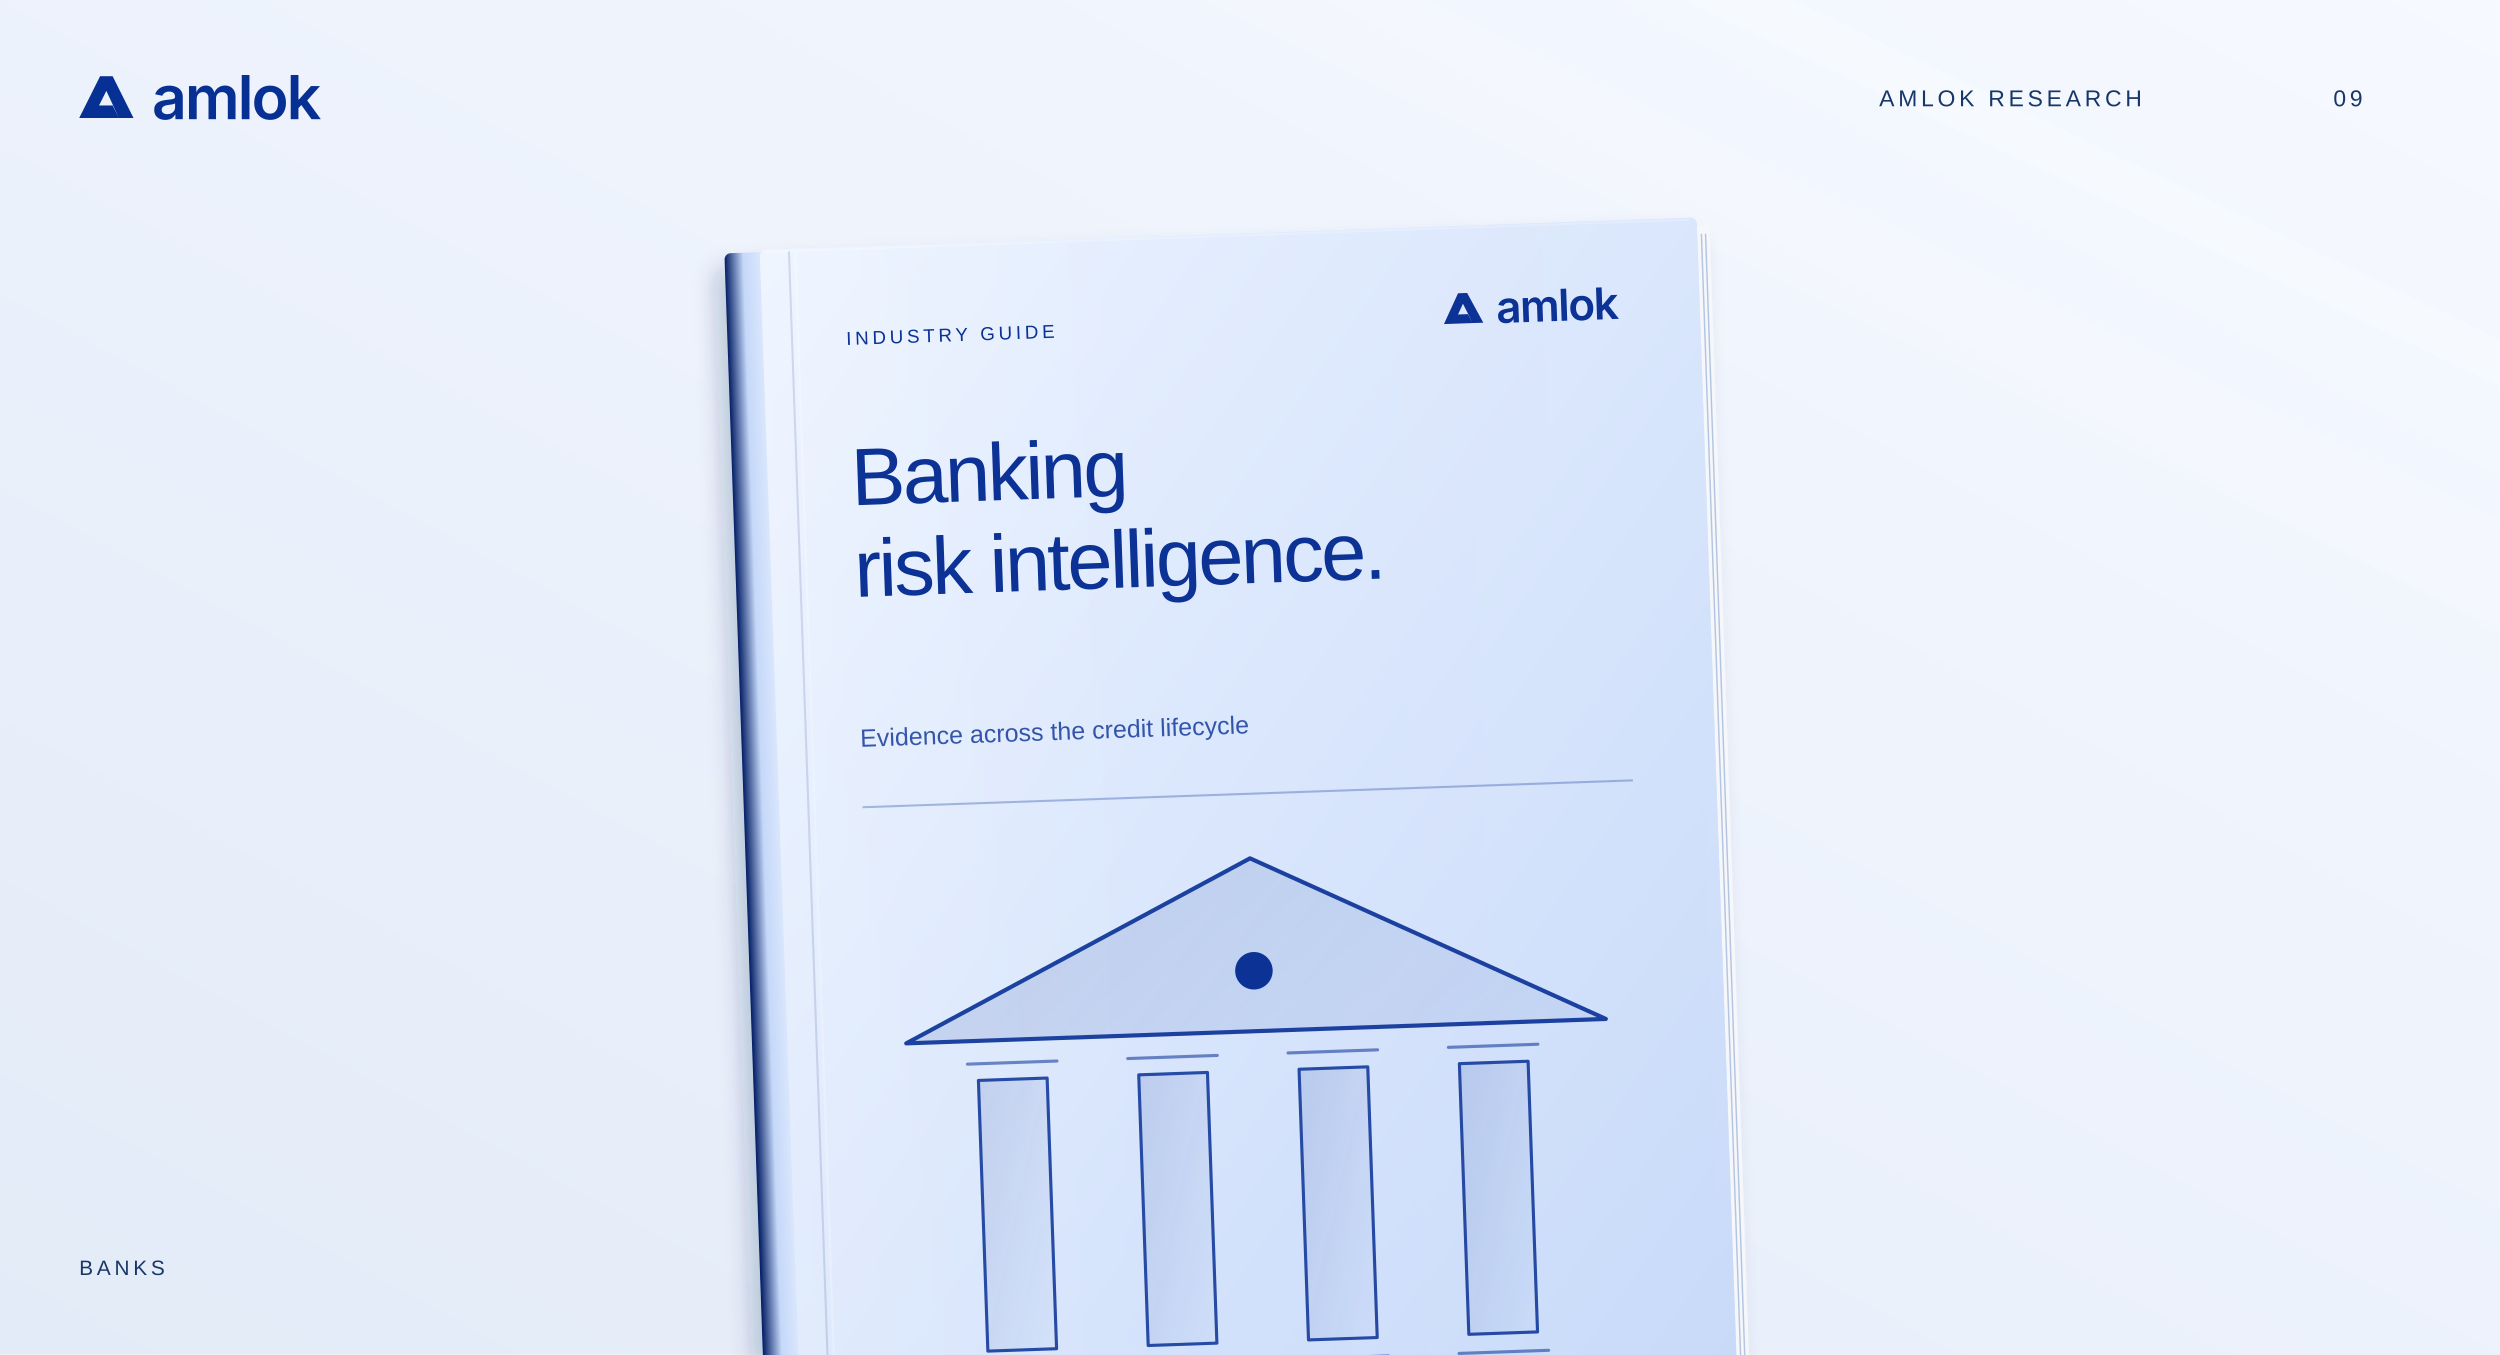
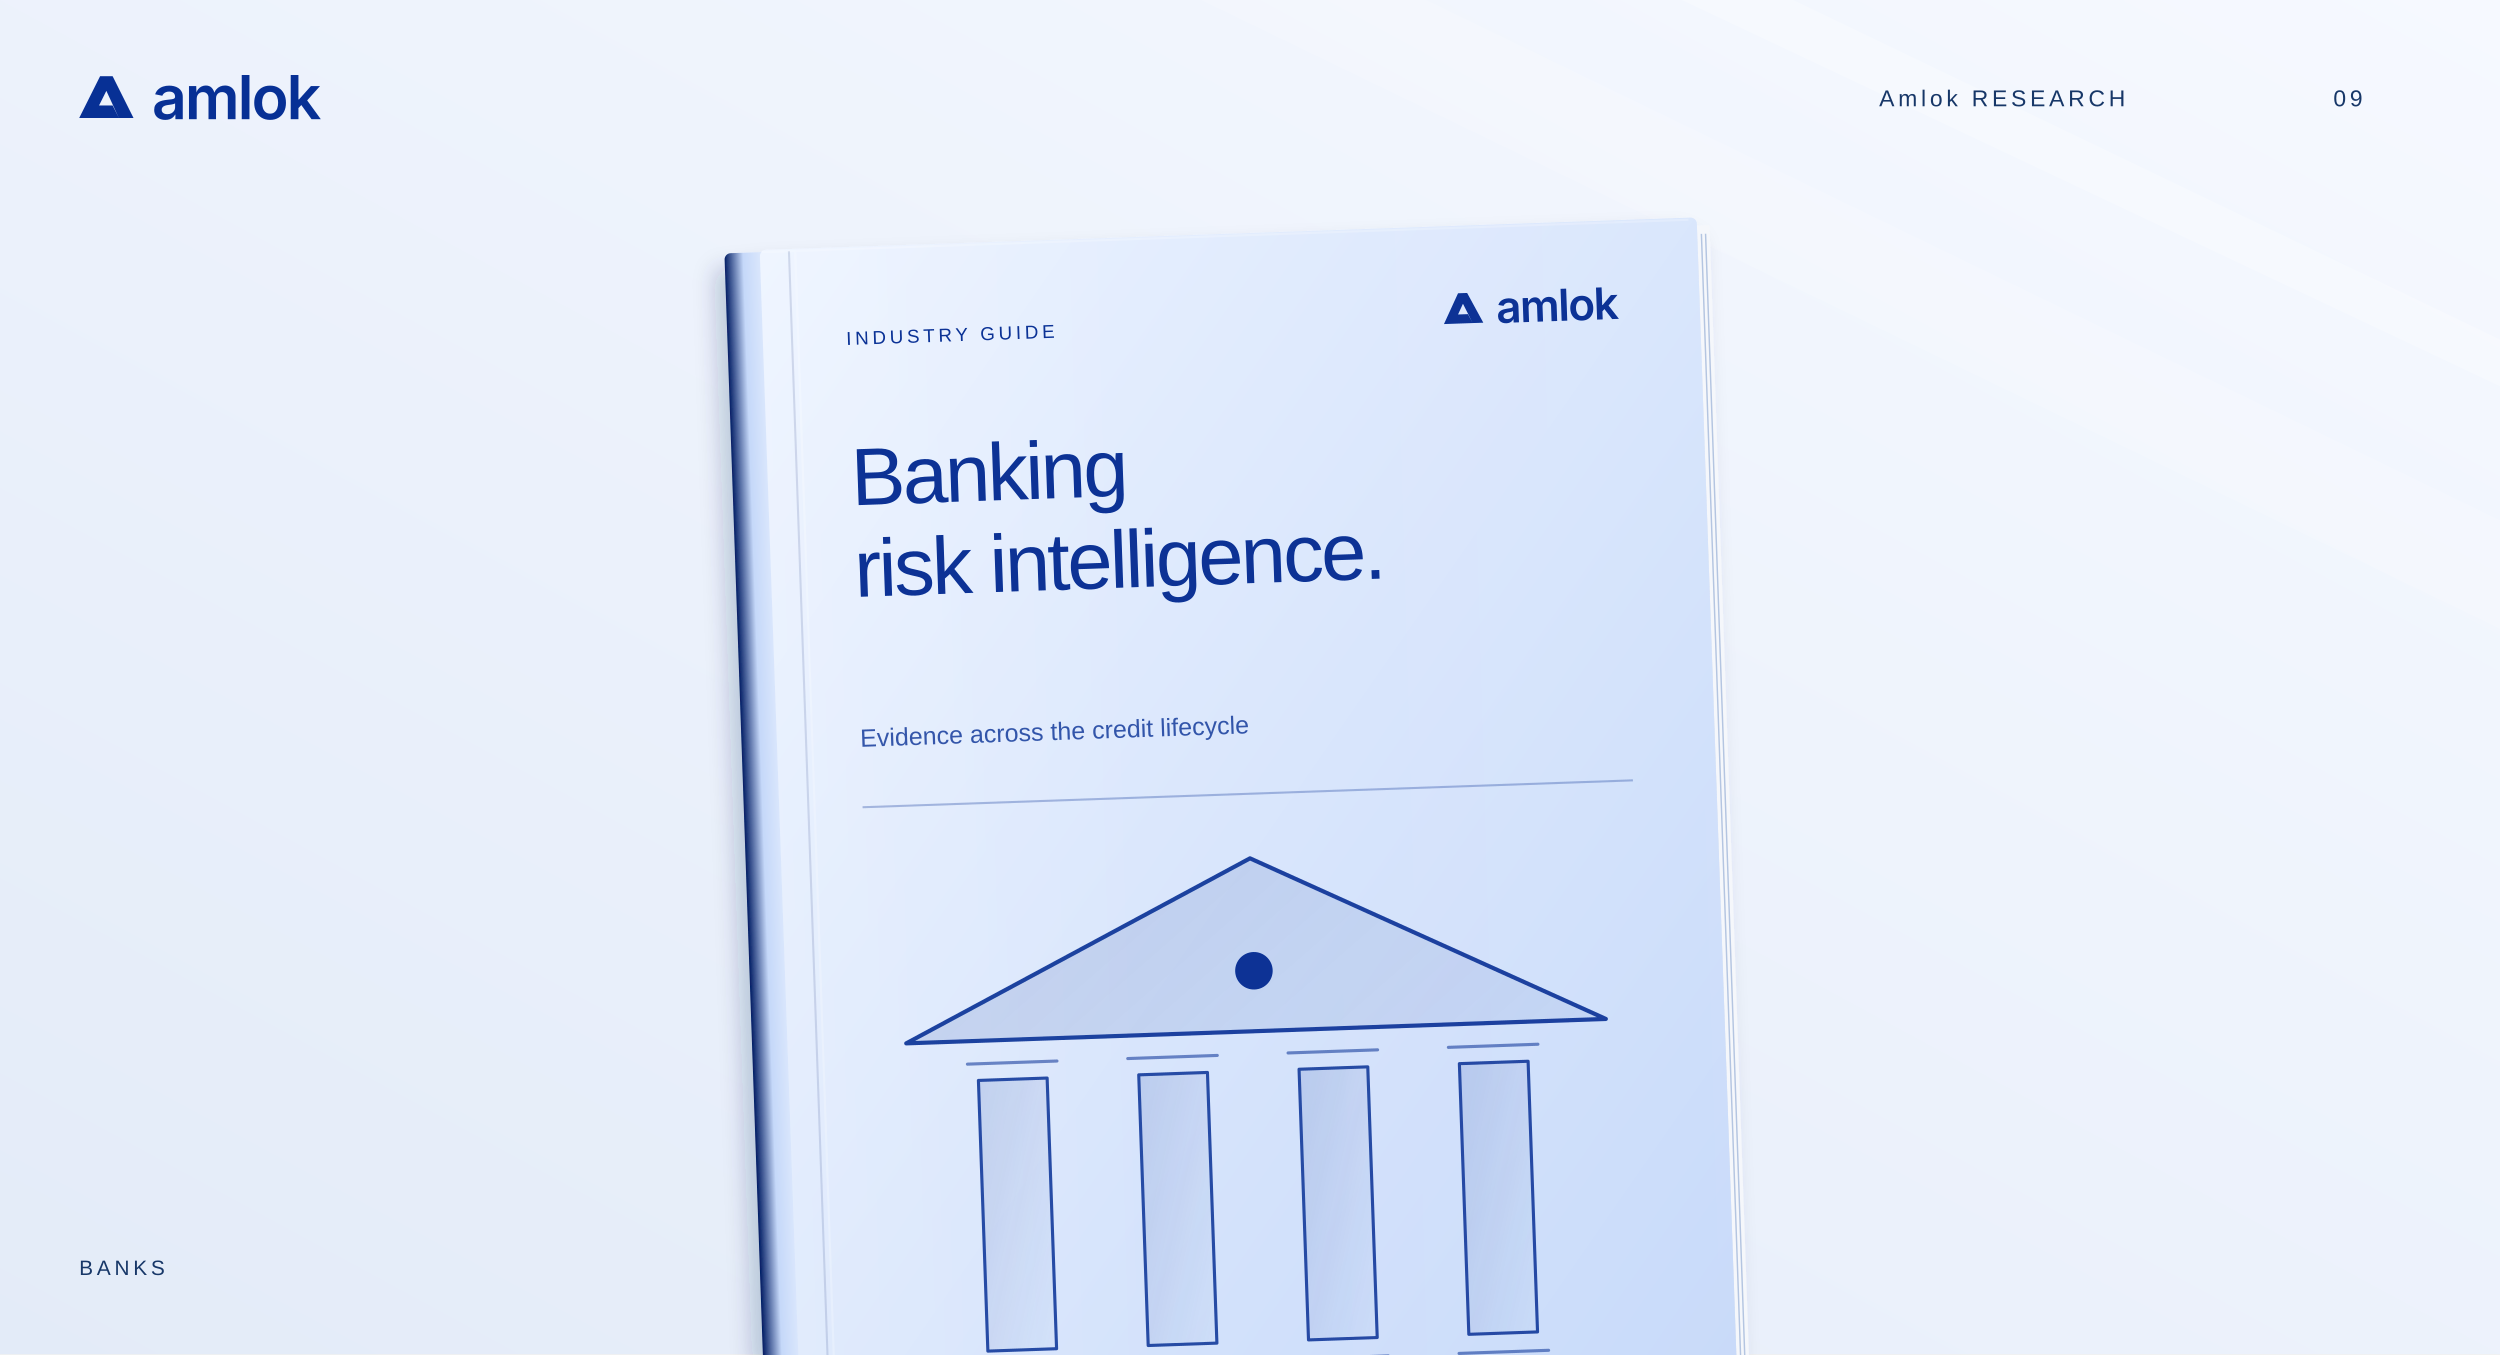
<svg xmlns="http://www.w3.org/2000/svg" width="1200" height="650" viewBox="0 0 1200 650">
  <defs>
    <linearGradient id="backdrop" x1="0" y1="1" x2="1" y2="0">
      <stop stop-color="#e3ebf8" />
      <stop offset="1" stop-color="#f6f9ff" />
    </linearGradient>
    <linearGradient id="cover" x1="0" y1="0" x2="1" y2="1">
      <stop stop-color="#ecf3ff" />
      <stop offset="1" stop-color="#c5d8f9" />
    </linearGradient>
    <linearGradient id="spine">
      <stop stop-color="#021d64" />
      <stop offset=".3" stop-color="#c5d8f9" />
      <stop offset=".82" stop-color="#ecf3ff" />
      <stop offset="1" stop-color="#c5d8f9" />
    </linearGradient>
    <linearGradient id="glass" x1="0" y1="0" x2="1" y2="1">
      <stop stop-color="#073095" stop-opacity=".16" />
      <stop offset="1" stop-color="#073095" stop-opacity=".02" />
    </linearGradient>
    <linearGradient id="sheen">
      <stop stop-color="#fff" stop-opacity=".16" />
      <stop offset=".4" stop-color="#fff" stop-opacity="0" />
      <stop offset="1" stop-color="#fff" stop-opacity=".03" />
    </linearGradient>
    <filter id="shadow" x="-70%" y="-30%" width="220%" height="180%">
      <feDropShadow dx="-28" dy="30" stdDeviation="25" flood-color="#031e59" flood-opacity=".26" />
      <feDropShadow dx="-5" dy="7" stdDeviation="5" flood-color="#031e59" flood-opacity=".2" />
    </filter>
  </defs>
  <rect width="1200" height="650" fill="url(#backdrop)" />
  <path d="M540-70L1250 274V326L432-70Z" fill="#fff" opacity=".14" />
  <path d="M715-70L1250 187V209L659-70Z" fill="#fff" opacity=".24" />
  <svg x="38" y="36" width="116" height="21.56" viewBox="4.125 17.449 158.973 29.553" fill="#073095">
    <path transform="translate(0 10) scale(1.375)" d="M3 26 13 6h6l10 20h-7L16 13l-3.5 7H19l3 6H3Z" />
    <path d="M60.798 47.002Q58.721 47.002 57.06 46.253Q55.398 45.503 54.438 44.034Q53.477 42.566 53.477 40.41Q53.477 38.563 54.17 37.356Q54.863 36.149 56.05 35.426Q57.238 34.703 58.724 34.332Q60.21 33.962 61.797 33.795Q63.708 33.583 64.893 33.425Q66.077 33.267 66.638 32.918Q67.198 32.568 67.198 31.83V31.727Q67.198 30.648 66.764 29.902Q66.33 29.155 65.484 28.756Q64.637 28.357 63.387 28.357Q62.12 28.357 61.19 28.747Q60.259 29.137 59.671 29.76Q59.084 30.384 58.809 31.11L54.102 30.145Q54.752 28.209 56.1 26.948Q57.448 25.688 59.318 25.065Q61.188 24.441 63.367 24.441Q64.904 24.441 66.476 24.807Q68.048 25.173 69.361 26.024Q70.674 26.876 71.475 28.325Q72.275 29.773 72.275 31.952V46.551H67.419V43.54H67.213Q66.736 44.47 65.877 45.26Q65.018 46.049 63.759 46.526Q62.499 47.002 60.798 47.002ZM62.1 43.229Q63.673 43.229 64.821 42.608Q65.968 41.987 66.597 40.956Q67.227 39.925 67.227 38.716V36.132Q66.977 36.337 66.388 36.51Q65.798 36.684 65.061 36.819Q64.323 36.954 63.615 37.051Q62.908 37.148 62.414 37.213Q61.271 37.362 60.357 37.722Q59.444 38.082 58.92 38.716Q58.397 39.35 58.397 40.354Q58.397 41.297 58.877 41.936Q59.358 42.574 60.191 42.902Q61.023 43.229 62.1 43.229Z" />
    <path d="M76.361 46.551V24.715H81.129L81.324 29.963H80.952Q81.43 28.024 82.414 26.792Q83.398 25.559 84.718 24.963Q86.038 24.366 87.48 24.366Q89.841 24.366 91.298 25.852Q92.755 27.338 93.354 30.213H92.744Q93.198 28.263 94.283 26.963Q95.367 25.662 96.863 25.014Q98.359 24.366 100.055 24.366Q102.019 24.366 103.589 25.222Q105.159 26.077 106.072 27.734Q106.986 29.391 106.986 31.824V46.551H101.909V32.604Q101.909 30.578 100.799 29.636Q99.689 28.694 98.128 28.694Q96.902 28.694 96.007 29.222Q95.111 29.749 94.63 30.679Q94.148 31.609 94.148 32.841V46.551H89.198V32.379Q89.198 30.703 88.163 29.699Q87.128 28.694 85.505 28.694Q84.397 28.694 83.467 29.209Q82.537 29.724 81.987 30.717Q81.437 31.709 81.437 33.166V46.551Z" />
    <path d="M116.153 17.449V46.551H111.077V17.449Z" />
    <path d="M129.723 46.991Q126.543 46.991 124.198 45.582Q121.852 44.172 120.571 41.636Q119.289 39.101 119.289 35.741Q119.289 32.345 120.571 29.803Q121.852 27.261 124.198 25.851Q126.543 24.441 129.723 24.441Q132.915 24.441 135.259 25.851Q137.604 27.261 138.886 29.803Q140.167 32.345 140.167 35.741Q140.167 39.101 138.886 41.636Q137.604 44.172 135.259 45.582Q132.915 46.991 129.723 46.991ZM129.723 42.87Q131.501 42.87 132.677 41.913Q133.853 40.955 134.431 39.335Q135.009 37.714 135.009 35.727Q135.009 33.721 134.431 32.098Q133.853 30.476 132.677 29.519Q131.501 28.563 129.723 28.563Q127.95 28.563 126.783 29.519Q125.616 30.476 125.037 32.092Q124.459 33.709 124.459 35.727Q124.459 37.714 125.037 39.335Q125.616 40.955 126.783 41.913Q127.95 42.87 129.723 42.87Z" />
    <path d="M147.944 39.669V33.521H148.751L156.624 24.715H162.59L152.935 35.473H151.884ZM143.301 46.551V17.449H148.377V46.551ZM156.99 46.551 149.84 36.605 153.282 33.007 163.098 46.551Z" />
  </svg>
  <g fill="#173768" font-family="Arial, sans-serif" font-size="11" letter-spacing="1.8">
-     <text x="902" y="51">AMLOK RESEARCH</text>
+     <text x="902" y="51">Amlok RESEARCH</text>
    <text x="1120" y="51">09</text>
    <text x="38" y="612" font-size="10">BANKS</text>
  </g>
  <g filter="url(#shadow)">
    <g transform="translate(375 112) rotate(-2 225 300)">
      <rect x="-17" y="1" width="30" height="600" rx="3" fill="url(#spine)" />
      <path d="M450 4H456V594H450Z" fill="#f5f7fb" />
      <path d="M452 8V591M454 8V591" stroke="#b4c5e1" stroke-width=".7" />
      <rect width="450" height="600" rx="3" fill="url(#cover)" />
      <path d="M14 1V600" stroke="#001d6b" stroke-opacity=".16" />
      <path d="M17 1V600M1 1H446" stroke="#fff" stroke-opacity=".22" />
      <rect width="450" height="600" rx="3" fill="url(#sheen)" />
      <g fill="#073095" font-family="Arial, sans-serif">
        <text x="40" y="47" font-size="9" letter-spacing="1.8">INDUSTRY GUIDE</text>
        <svg x="327" y="32" width="84" height="15.62" viewBox="4.125 17.449 158.973 29.553" fill="#073095">
          <path transform="translate(0 10) scale(1.375)" d="M3 26 13 6h6l10 20h-7L16 13l-3.5 7H19l3 6H3Z" />
          <path d="M60.798 47.002Q58.721 47.002 57.06 46.253Q55.398 45.503 54.438 44.034Q53.477 42.566 53.477 40.41Q53.477 38.563 54.17 37.356Q54.863 36.149 56.05 35.426Q57.238 34.703 58.724 34.332Q60.21 33.962 61.797 33.795Q63.708 33.583 64.893 33.425Q66.077 33.267 66.638 32.918Q67.198 32.568 67.198 31.83V31.727Q67.198 30.648 66.764 29.902Q66.33 29.155 65.484 28.756Q64.637 28.357 63.387 28.357Q62.12 28.357 61.19 28.747Q60.259 29.137 59.671 29.76Q59.084 30.384 58.809 31.11L54.102 30.145Q54.752 28.209 56.1 26.948Q57.448 25.688 59.318 25.065Q61.188 24.441 63.367 24.441Q64.904 24.441 66.476 24.807Q68.048 25.173 69.361 26.024Q70.674 26.876 71.475 28.325Q72.275 29.773 72.275 31.952V46.551H67.419V43.54H67.213Q66.736 44.47 65.877 45.26Q65.018 46.049 63.759 46.526Q62.499 47.002 60.798 47.002ZM62.1 43.229Q63.673 43.229 64.821 42.608Q65.968 41.987 66.597 40.956Q67.227 39.925 67.227 38.716V36.132Q66.977 36.337 66.388 36.51Q65.798 36.684 65.061 36.819Q64.323 36.954 63.615 37.051Q62.908 37.148 62.414 37.213Q61.271 37.362 60.357 37.722Q59.444 38.082 58.92 38.716Q58.397 39.35 58.397 40.354Q58.397 41.297 58.877 41.936Q59.358 42.574 60.191 42.902Q61.023 43.229 62.1 43.229Z" />
          <path d="M76.361 46.551V24.715H81.129L81.324 29.963H80.952Q81.43 28.024 82.414 26.792Q83.398 25.559 84.718 24.963Q86.038 24.366 87.48 24.366Q89.841 24.366 91.298 25.852Q92.755 27.338 93.354 30.213H92.744Q93.198 28.263 94.283 26.963Q95.367 25.662 96.863 25.014Q98.359 24.366 100.055 24.366Q102.019 24.366 103.589 25.222Q105.159 26.077 106.072 27.734Q106.986 29.391 106.986 31.824V46.551H101.909V32.604Q101.909 30.578 100.799 29.636Q99.689 28.694 98.128 28.694Q96.902 28.694 96.007 29.222Q95.111 29.749 94.63 30.679Q94.148 31.609 94.148 32.841V46.551H89.198V32.379Q89.198 30.703 88.163 29.699Q87.128 28.694 85.505 28.694Q84.397 28.694 83.467 29.209Q82.537 29.724 81.987 30.717Q81.437 31.709 81.437 33.166V46.551Z" />
          <path d="M116.153 17.449V46.551H111.077V17.449Z" />
          <path d="M129.723 46.991Q126.543 46.991 124.198 45.582Q121.852 44.172 120.571 41.636Q119.289 39.101 119.289 35.741Q119.289 32.345 120.571 29.803Q121.852 27.261 124.198 25.851Q126.543 24.441 129.723 24.441Q132.915 24.441 135.259 25.851Q137.604 27.261 138.886 29.803Q140.167 32.345 140.167 35.741Q140.167 39.101 138.886 41.636Q137.604 44.172 135.259 45.582Q132.915 46.991 129.723 46.991ZM129.723 42.87Q131.501 42.87 132.677 41.913Q133.853 40.955 134.431 39.335Q135.009 37.714 135.009 35.727Q135.009 33.721 134.431 32.098Q133.853 30.476 132.677 29.519Q131.501 28.563 129.723 28.563Q127.95 28.563 126.783 29.519Q125.616 30.476 125.037 32.092Q124.459 33.709 124.459 35.727Q124.459 37.714 125.037 39.335Q125.616 40.955 126.783 41.913Q127.95 42.87 129.723 42.87Z" />
          <path d="M147.944 39.669V33.521H148.751L156.624 24.715H162.59L152.935 35.473H151.884ZM143.301 46.551V17.449H148.377V46.551ZM156.99 46.551 149.84 36.605 153.282 33.007 163.098 46.551Z" />
        </svg>
        <text font-size="39" font-weight="500" letter-spacing="-1.3">
          <tspan x="40" y="124">Banking</tspan>
          <tspan x="40" y="168">risk intelligence.</tspan>
        </text>
        <text x="40" y="240" font-size="12" opacity=".8">Evidence across the credit lifecycle</text>
        <path d="M40 269H410" stroke="#073095" stroke-opacity=".3" />
      </g>
      <g color="#073095" font-family="Arial, sans-serif">
        <path d="M57 383L225 300 393 383ZM57 552H393V573H57Z" fill="url(#glass)" stroke="currentColor" stroke-width="2" opacity="0.9" stroke-linecap="round" stroke-linejoin="round" />
        <path d="M91 402H124V532H91Z" fill="url(#glass)" stroke="currentColor" stroke-width="1.5" opacity="0.85" stroke-linecap="round" stroke-linejoin="round" />
        <path d="M86 394H129M86 541H129" fill="none" stroke="currentColor" stroke-width="1.5" opacity="0.55" stroke-linecap="round" stroke-linejoin="round" />
        <path d="M168 402H201V532H168Z" fill="url(#glass)" stroke="currentColor" stroke-width="1.5" opacity="0.85" stroke-linecap="round" stroke-linejoin="round" />
        <path d="M163 394H206M163 541H206" fill="none" stroke="currentColor" stroke-width="1.5" opacity="0.55" stroke-linecap="round" stroke-linejoin="round" />
        <path d="M245 402H278V532H245Z" fill="url(#glass)" stroke="currentColor" stroke-width="1.5" opacity="0.85" stroke-linecap="round" stroke-linejoin="round" />
        <path d="M240 394H283M240 541H283" fill="none" stroke="currentColor" stroke-width="1.5" opacity="0.55" stroke-linecap="round" stroke-linejoin="round" />
        <path d="M322 402H355V532H322Z" fill="url(#glass)" stroke="currentColor" stroke-width="1.5" opacity="0.85" stroke-linecap="round" stroke-linejoin="round" />
        <path d="M317 394H360M317 541H360" fill="none" stroke="currentColor" stroke-width="1.5" opacity="0.55" stroke-linecap="round" stroke-linejoin="round" />
        <circle cx="225" cy="354" r="9" fill="currentColor" opacity="1" />
      </g>
    </g>
  </g>
</svg>
